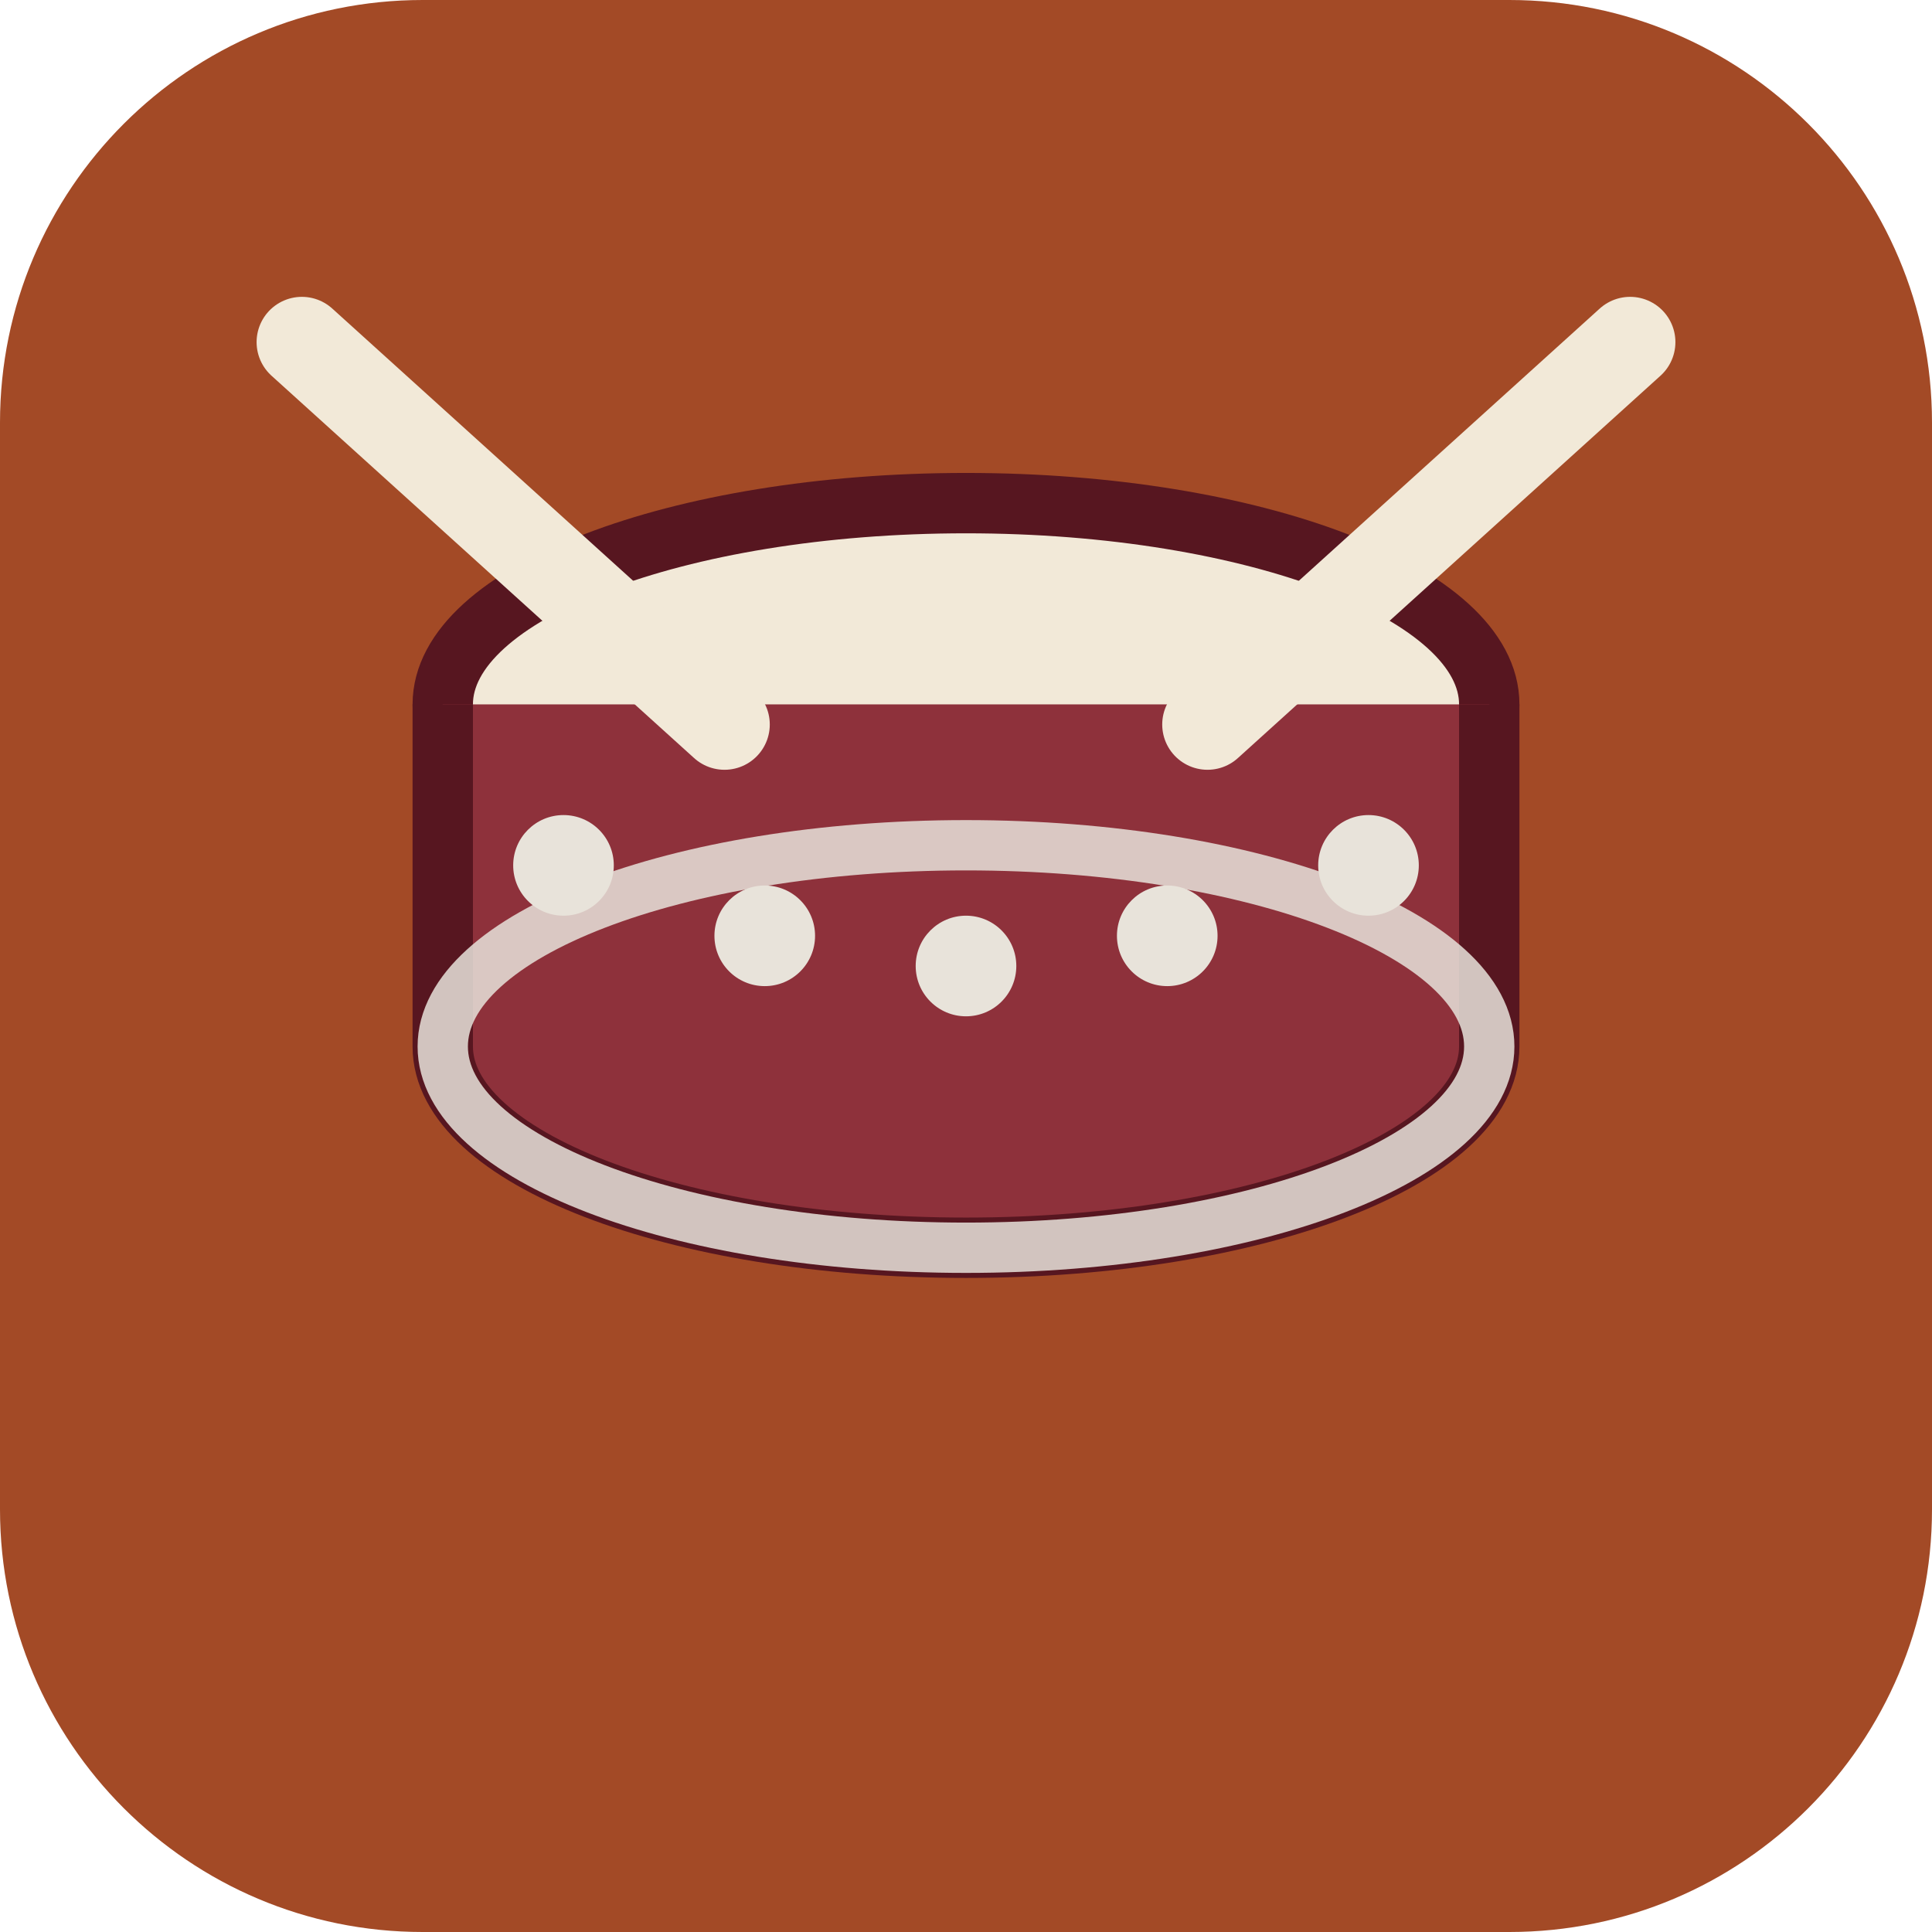
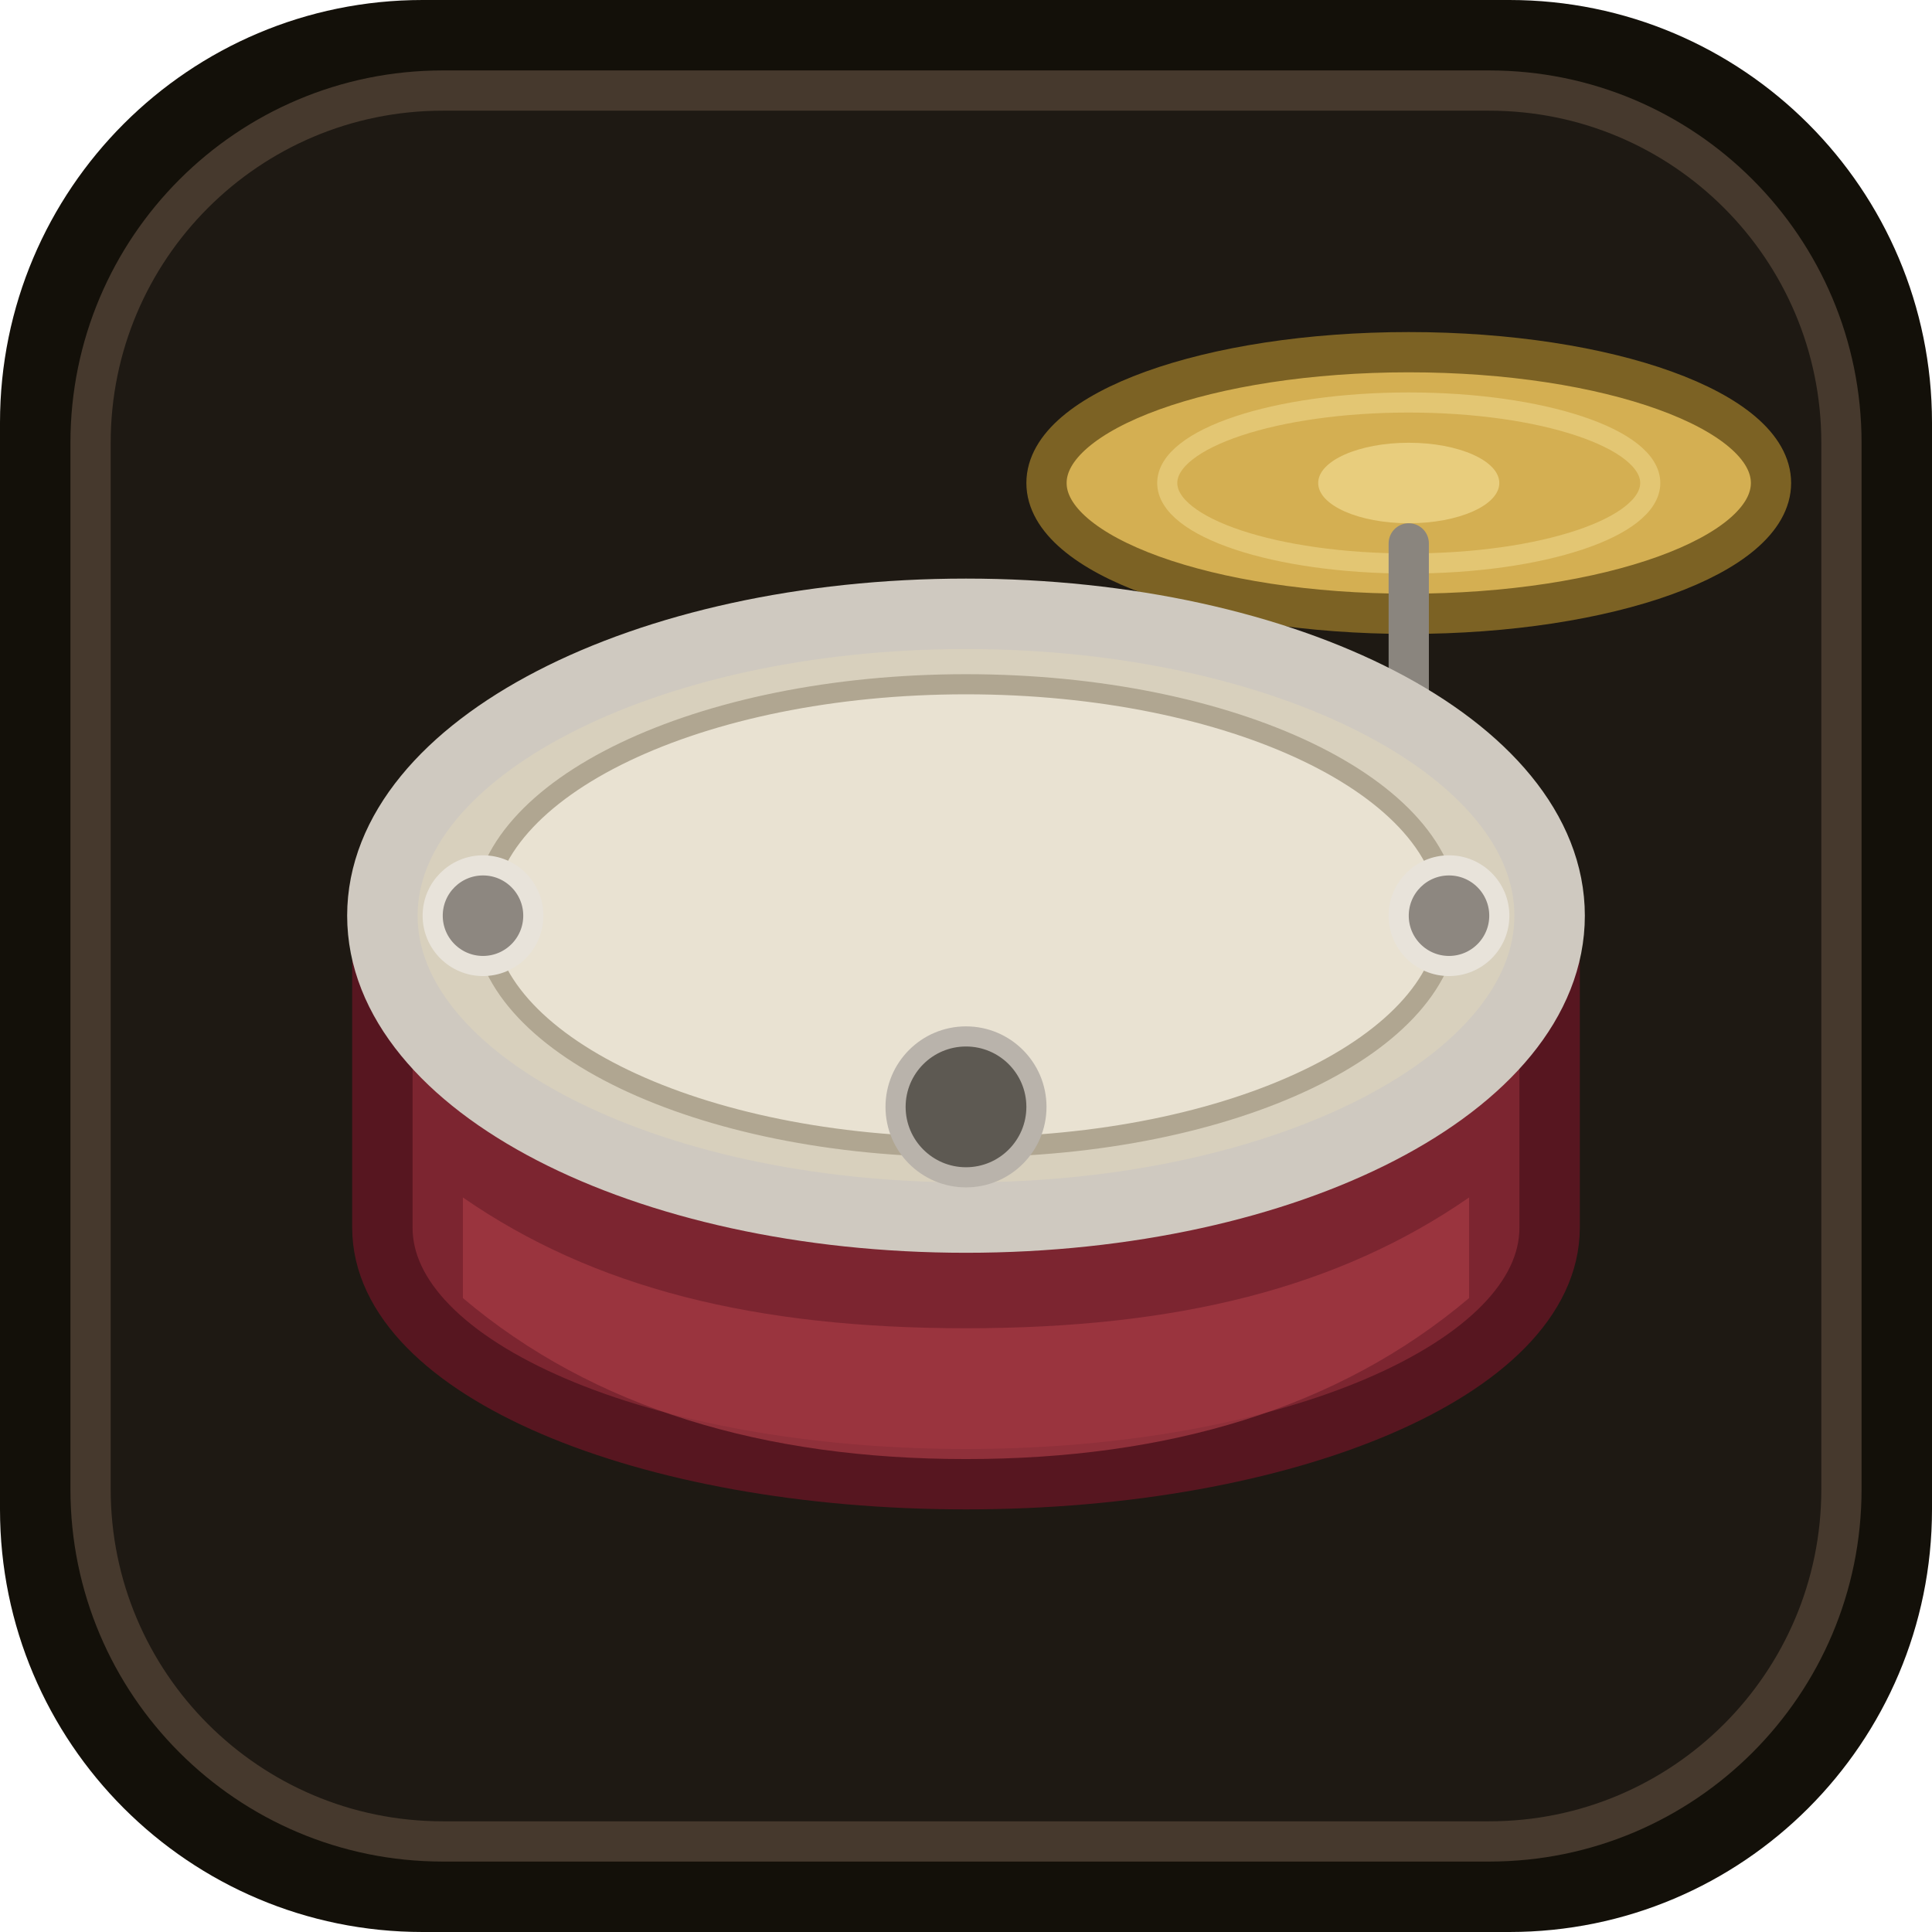
<svg xmlns="http://www.w3.org/2000/svg" width="512" height="512" viewBox="0 0 192 192">
-   <rect width="192" height="192" rx="42" fill="#a34a26" />
-   <ellipse cx="96" cy="70" rx="52" ry="20" fill="#f2e9d8" stroke="#571620" stroke-width="6" />
-   <path d="M44 70v34c0 11 23 20 52 20s52-9 52-20V70" fill="#8e313b" stroke="#571620" stroke-width="6" />
-   <ellipse cx="96" cy="104" rx="52" ry="20" fill="none" stroke="#e8e3da" stroke-width="5" opacity=".85" />
-   <circle cx="56" cy="86" r="5" fill="#e8e3da" />
-   <circle cx="76" cy="93" r="5" fill="#e8e3da" />
-   <circle cx="96" cy="96" r="5" fill="#e8e3da" />
-   <circle cx="116" cy="93" r="5" fill="#e8e3da" />
-   <circle cx="136" cy="86" r="5" fill="#e8e3da" />
-   <path d="M30 34l42 38" stroke="#f2e9d8" stroke-width="9" stroke-linecap="round" />
-   <path d="M162 34l-42 38" stroke="#f2e9d8" stroke-width="9" stroke-linecap="round" />
+   <rect width="192" height="192" rx="42" fill="#131009" />
+   <rect x="9" y="9" width="174" height="174" rx="35" fill="#1e1913" stroke="#46392d" stroke-width="4" />
+   <ellipse cx="140" cy="48" rx="36" ry="13" fill="#d4af52" stroke="#7c6224" stroke-width="4" />
+   <ellipse cx="140" cy="48" rx="24" ry="8" fill="none" stroke="#e8cd7d" stroke-width="2" opacity=".75" />
+   <ellipse cx="140" cy="48" rx="9" ry="4" fill="#e8cd7d" />
+   <path d="M140 54v31M128 86h24" stroke="#8a857e" stroke-width="4" stroke-linecap="round" />
+   <path d="M38 91v31c0 14 26 25 58 25s58-11 58-25V91" fill="#7c2530" stroke="#571620" stroke-width="6" />
+   <path d="M46 119c13 9 29 13 50 13s37-4 50-13v10c-13 11-30 16-50 16s-37-5-50-16z" fill="#a63a44" opacity=".7" />
+   <ellipse cx="96" cy="91" rx="58" ry="30" fill="#d8d0bd" stroke="#cfc9c0" stroke-width="7" />
+   <ellipse cx="96" cy="91" rx="48" ry="23" fill="#e9e2d2" stroke="#b0a691" stroke-width="2" />
+   <circle cx="48" cy="91" r="5" fill="#8d8780" stroke="#e8e3da" stroke-width="2" />
+   <circle cx="144" cy="91" r="5" fill="#8d8780" stroke="#e8e3da" stroke-width="2" />
+   <circle cx="96" cy="110" r="7" fill="#5d5952" stroke="#b9b3ab" stroke-width="2" />
</svg>
